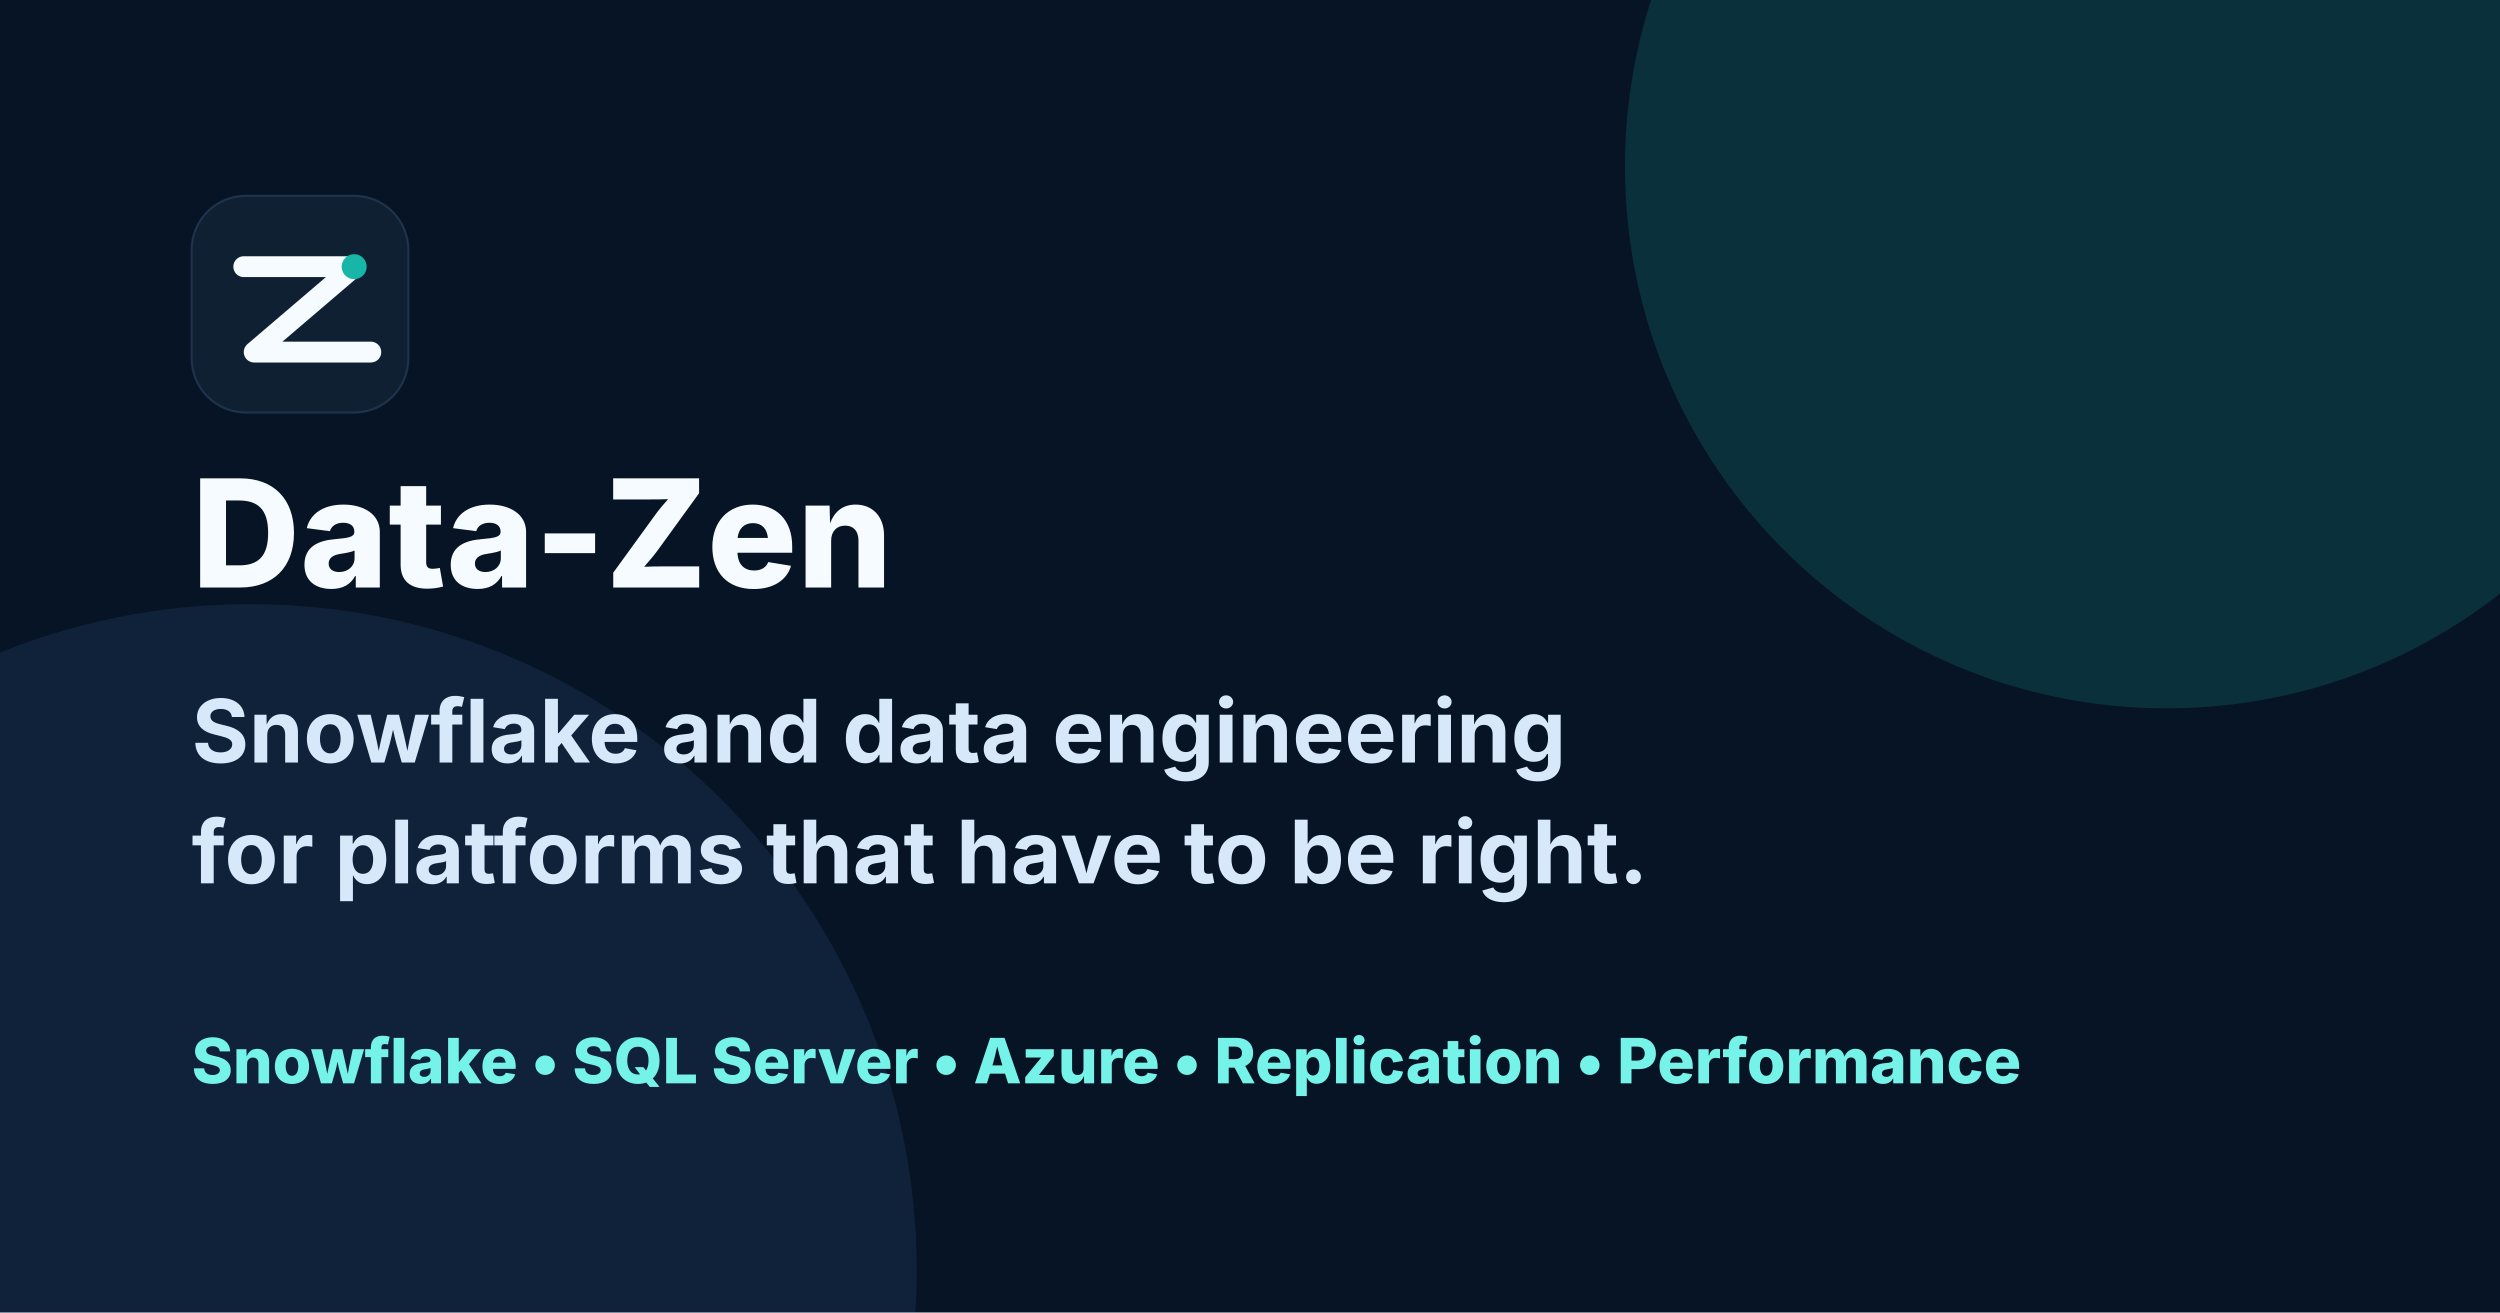
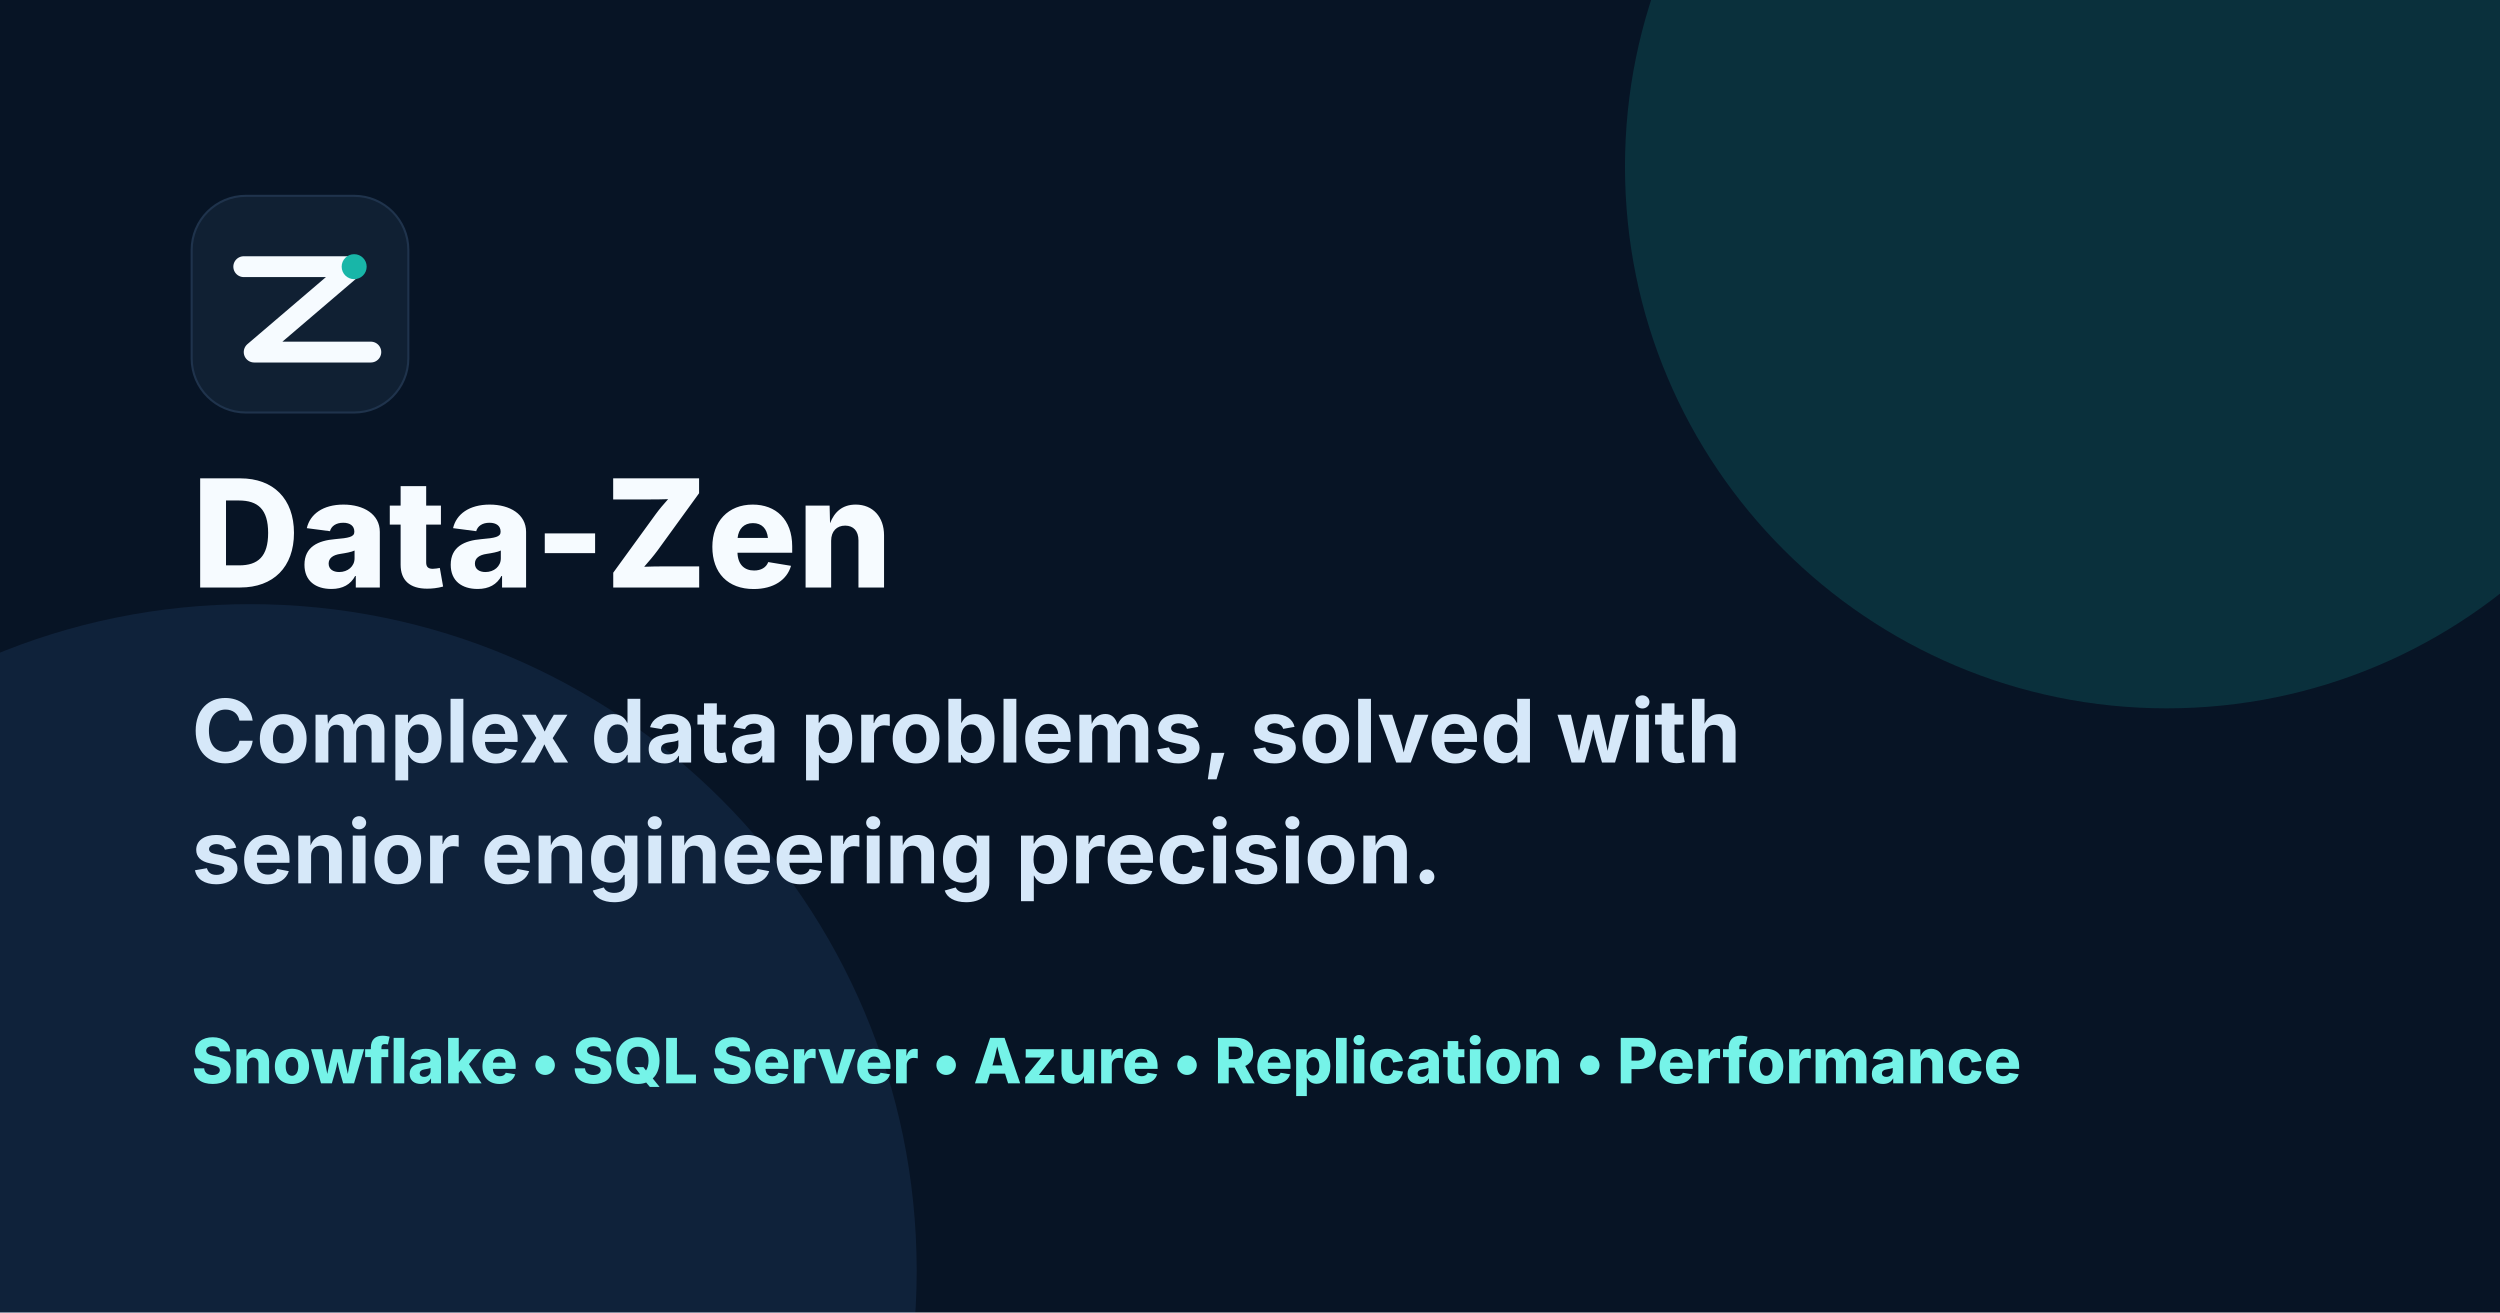
<svg xmlns="http://www.w3.org/2000/svg" width="1200" height="630" viewBox="0 0 1200 630" fill="none">
  <rect width="1200" height="630" fill="#071425" />
  <circle cx="1040" cy="80" r="260" fill="#18B6A8" fill-opacity="0.18" />
  <circle cx="120" cy="610" r="320" fill="#60A5FA" fill-opacity="0.10" />
  <rect x="92" y="94" width="104" height="104" rx="26" fill="#102033" stroke="#1F334C" />
  <path d="M117 128H170L122 169H178" stroke="#F6FBFF" stroke-width="10" stroke-linecap="round" stroke-linejoin="round" />
  <circle cx="170" cy="128" r="6" fill="#18B6A8" />
  <text x="92" y="282" fill="#F6FBFF" font-family="Inter, Segoe UI, Arial, sans-serif" font-size="72" font-weight="800">Data-Zen</text>
-   <text x="92" y="366" fill="#D6E8F9" font-family="Inter, Segoe UI, Arial, sans-serif" font-size="42" font-weight="700">Snowflake and data engineering</text>
-   <text x="92" y="424" fill="#D6E8F9" font-family="Inter, Segoe UI, Arial, sans-serif" font-size="42" font-weight="700">for platforms that have to be right.</text>
+   <text x="92" y="366" fill="#D6E8F9" font-family="Inter, Segoe UI, Arial, sans-serif" font-size="42" font-weight="700">Complex data problems, solved with</text>
+   <text x="92" y="424" fill="#D6E8F9" font-family="Inter, Segoe UI, Arial, sans-serif" font-size="42" font-weight="700">senior engineering precision.</text>
  <text x="92" y="520" fill="#75F3E8" font-family="Inter, Segoe UI, Arial, sans-serif" font-size="30" font-weight="800">Snowflake • SQL Server • Azure • Replication • Performance</text>
</svg>
